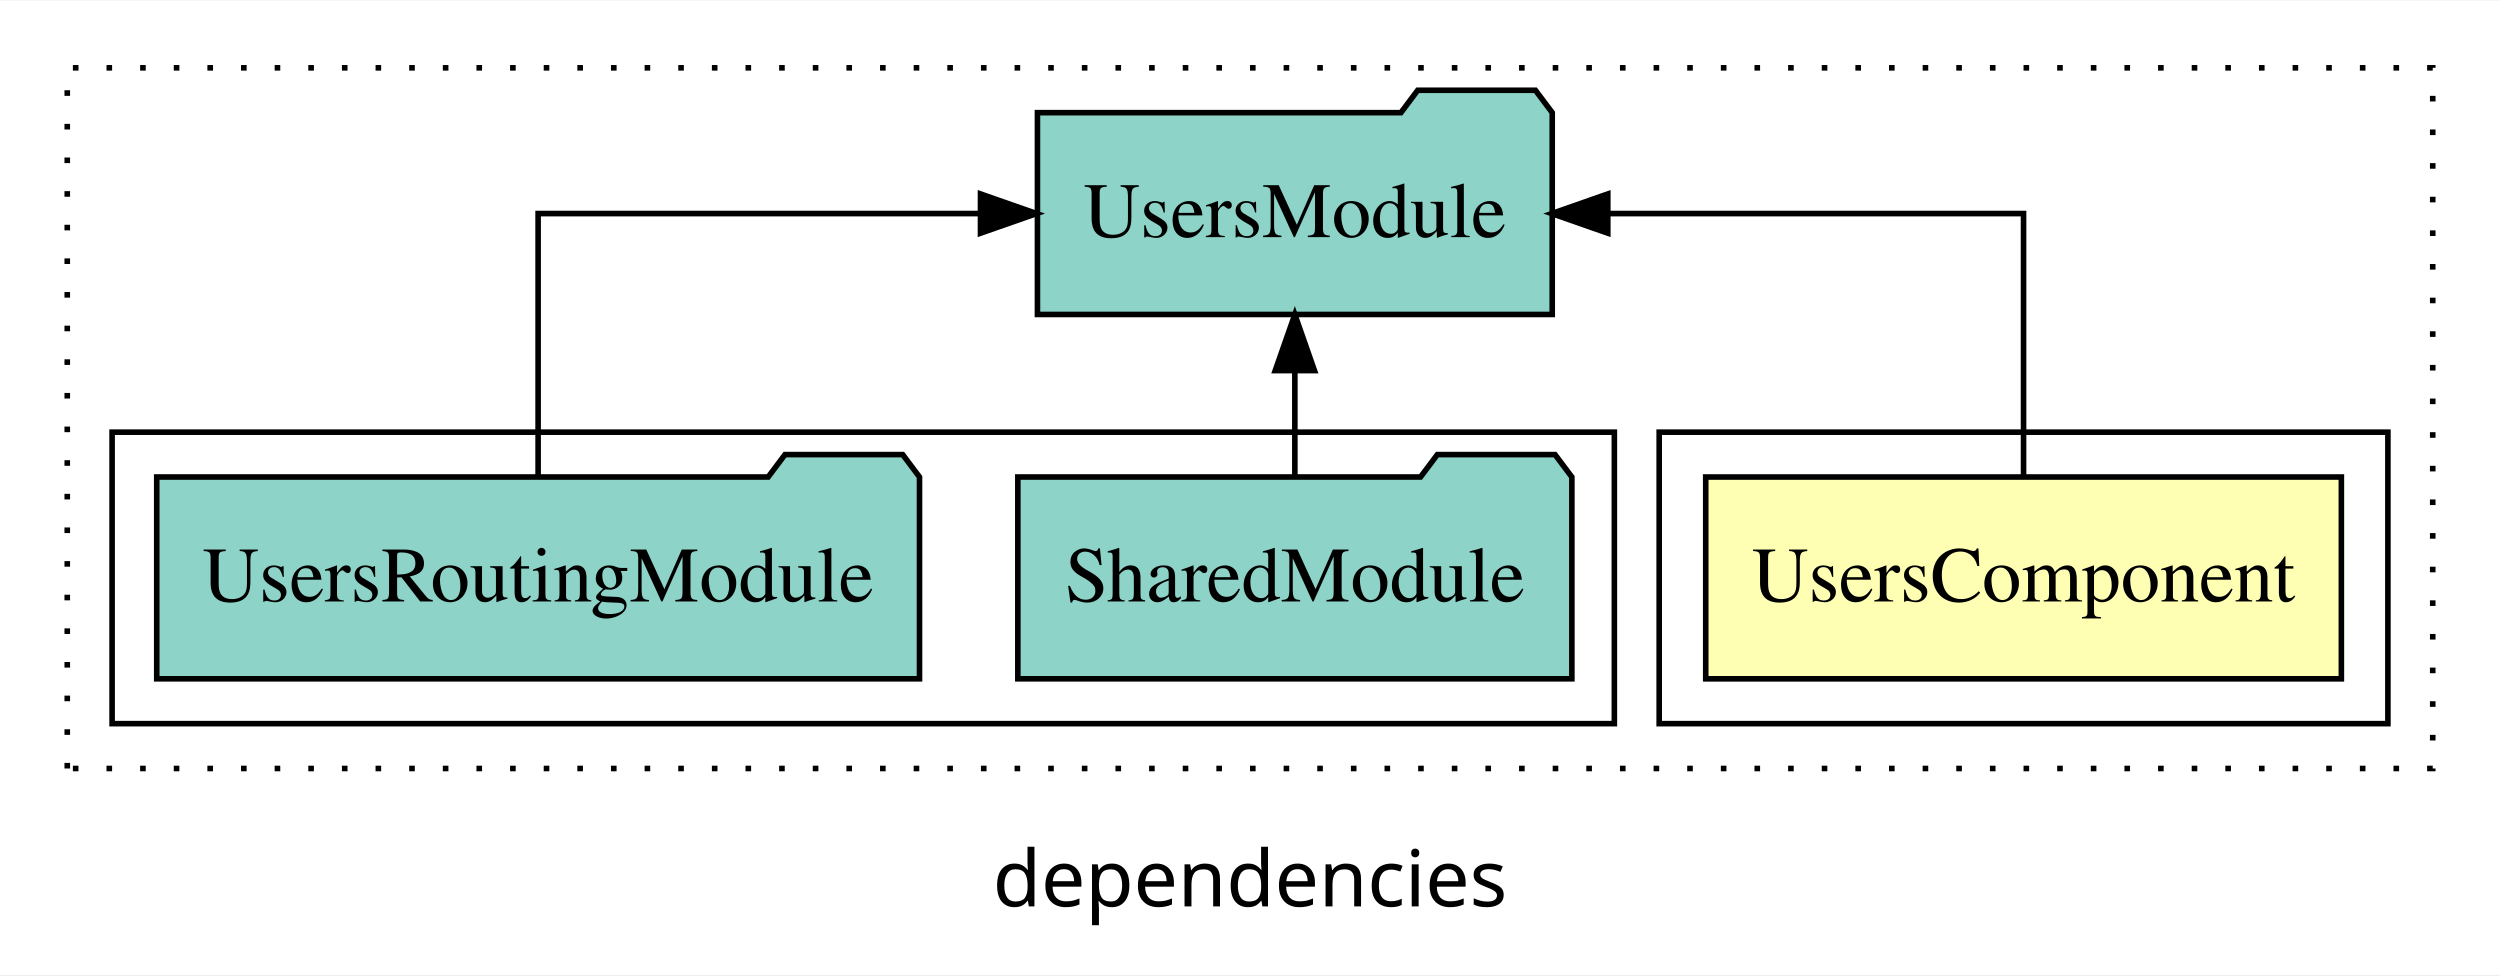
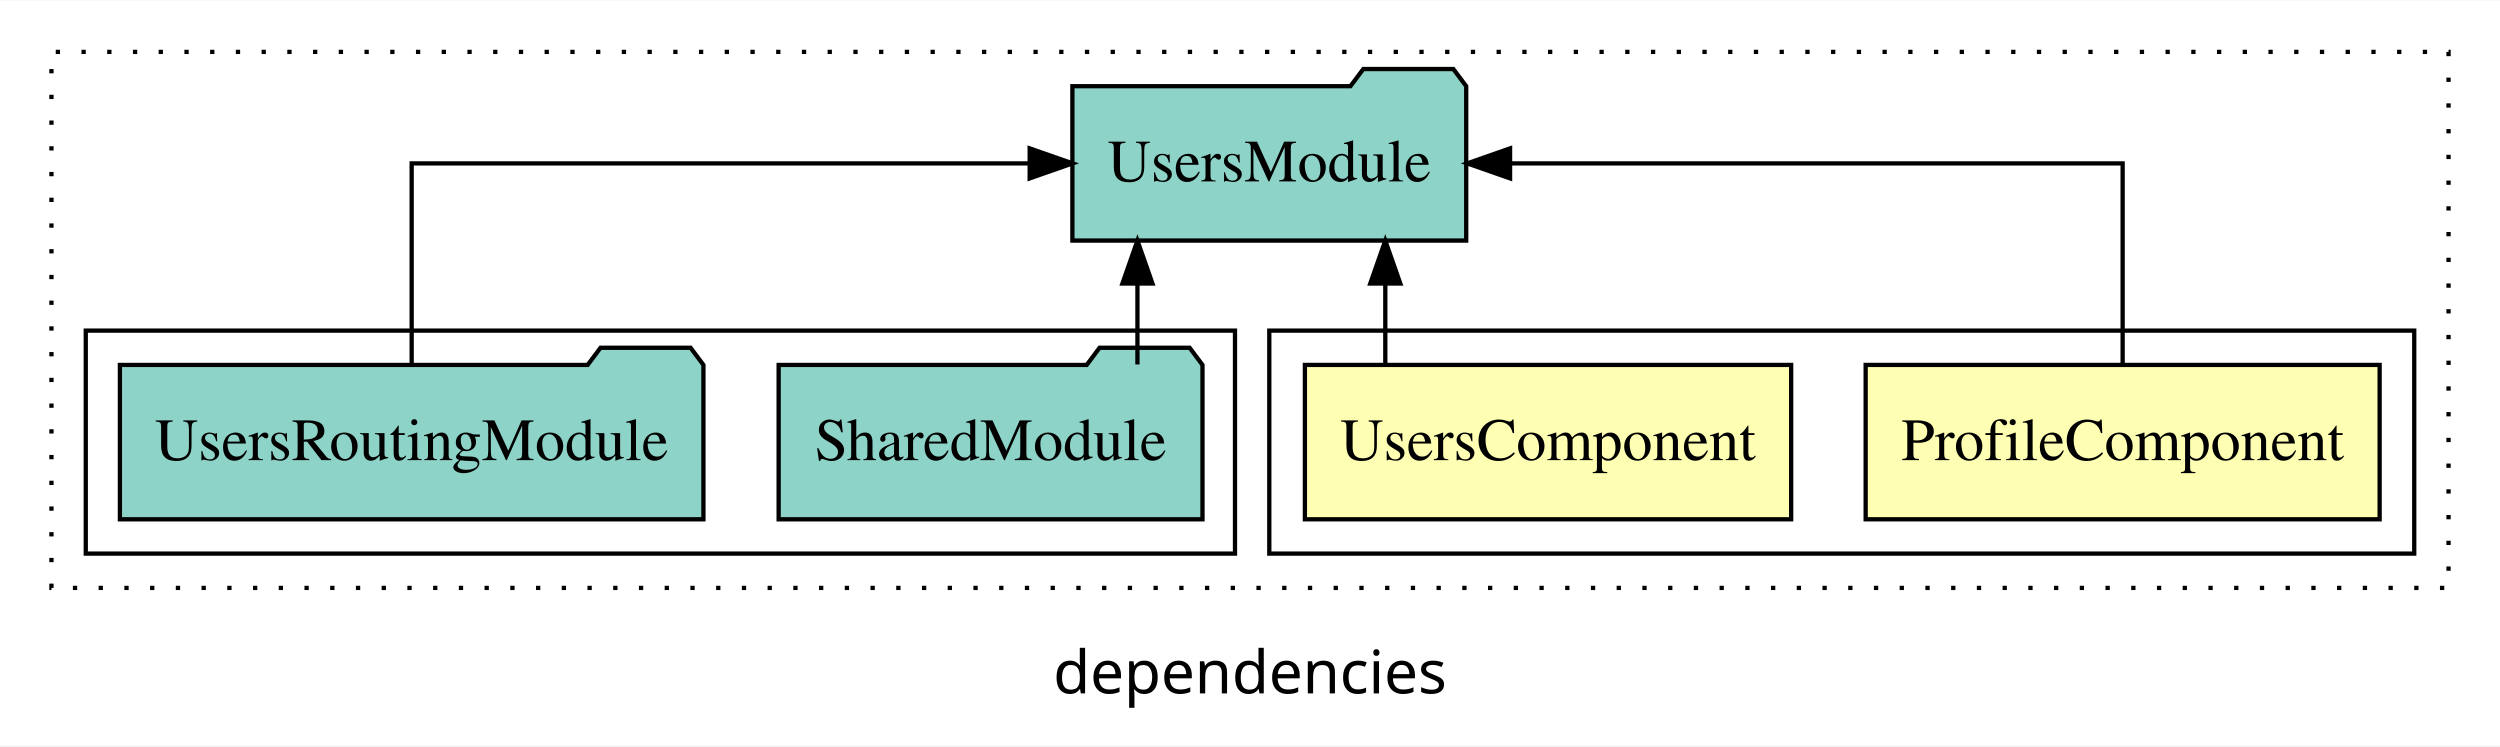
- <svg xmlns="http://www.w3.org/2000/svg" width="446pt" height="174pt" viewBox="0.00 0.00 446.00 173.80">
+ <svg xmlns="http://www.w3.org/2000/svg" width="583pt" height="174pt" viewBox="0.00 0.00 583.00 173.80">
  <g id="graph0" class="graph" transform="scale(1 1) rotate(0) translate(4 169.8)">
-     <polygon fill="white" stroke="transparent" points="-4,4 -4,-169.8 442,-169.8 442,4 -4,4" />
-     <text text-anchor="middle" x="219" y="-8.2" font-family="sans-serif" font-size="14.00">dependencies</text>
+     <polygon fill="white" stroke="transparent" points="-4,4 -4,-169.8 579,-169.8 579,4 -4,4" />
+     <text text-anchor="middle" x="287.5" y="-8.2" font-family="sans-serif" font-size="14.00">dependencies</text>
    <g id="clust1" class="cluster">
-       <polygon fill="none" stroke="black" stroke-dasharray="1,5" points="8,-32.8 8,-157.8 430,-157.8 430,-32.8 8,-32.8" />
+       <polygon fill="none" stroke="black" stroke-dasharray="1,5" points="8,-32.8 8,-157.8 567,-157.8 567,-32.8 8,-32.8" />
    </g>
    <g id="clust2" class="cluster">
-       <polygon fill="none" stroke="black" points="292,-40.8 292,-92.8 422,-92.8 422,-40.8 292,-40.8" />
+       <polygon fill="none" stroke="black" points="292,-40.8 292,-92.8 559,-92.8 559,-40.8 292,-40.8" />
    </g>
-     <g id="clust4" class="cluster">
+     <g id="clust5" class="cluster">
      <polygon fill="none" stroke="black" points="16,-40.8 16,-92.8 284,-92.8 284,-40.8 16,-40.8" />
    </g>
    <g id="node1" class="node">
+       <polygon fill="#ffffb3" stroke="black" points="550.93,-84.8 431.07,-84.8 431.07,-48.8 550.93,-48.8 550.93,-84.8" />
+       <text text-anchor="middle" x="491" y="-62.6" font-family="Times,serif" font-size="14.00">ProfileComponent</text>
+     </g>
+     <g id="node3" class="node">
+       <polygon fill="#8dd3c7" stroke="black" points="337.92,-149.8 334.92,-153.8 313.92,-153.8 310.92,-149.8 246.08,-149.8 246.08,-113.8 337.92,-113.8 337.92,-149.8" />
+       <text text-anchor="middle" x="292" y="-127.6" font-family="Times,serif" font-size="14.00">UsersModule</text>
+     </g>
+     <g id="edge1" class="edge">
+       <path fill="none" stroke="black" d="M491,-84.91C491,-104.14 491,-131.8 491,-131.8 491,-131.8 348.15,-131.8 348.15,-131.8" />
+       <polygon fill="black" stroke="black" points="348.15,-128.3 338.15,-131.8 348.15,-135.3 348.15,-128.3" />
+     </g>
+     <g id="node2" class="node">
      <polygon fill="#ffffb3" stroke="black" points="413.7,-84.8 300.3,-84.8 300.3,-48.8 413.7,-48.8 413.7,-84.8" />
      <text text-anchor="middle" x="357" y="-62.6" font-family="Times,serif" font-size="14.00">UsersComponent</text>
    </g>
-     <g id="node2" class="node">
-       <polygon fill="#8dd3c7" stroke="black" points="272.92,-149.8 269.92,-153.8 248.92,-153.8 245.92,-149.8 181.08,-149.8 181.08,-113.8 272.92,-113.8 272.92,-149.8" />
-       <text text-anchor="middle" x="227" y="-127.6" font-family="Times,serif" font-size="14.00">UsersModule</text>
+     <g id="edge2" class="edge">
+       <path fill="none" stroke="black" d="M319.05,-84.91C319.05,-84.91 319.05,-103.79 319.05,-103.79" />
+       <polygon fill="black" stroke="black" points="315.55,-103.79 319.05,-113.79 322.55,-103.79 315.55,-103.79" />
    </g>
-     <g id="edge1" class="edge">
-       <path fill="none" stroke="black" d="M357,-84.91C357,-104.14 357,-131.8 357,-131.8 357,-131.8 282.83,-131.8 282.83,-131.8" />
-       <polygon fill="black" stroke="black" points="282.83,-128.3 272.83,-131.8 282.83,-135.3 282.83,-128.3" />
-     </g>
-     <g id="node3" class="node">
+     <g id="node4" class="node">
      <polygon fill="#8dd3c7" stroke="black" points="276.42,-84.8 273.42,-88.8 252.42,-88.8 249.42,-84.8 177.58,-84.8 177.58,-48.8 276.42,-48.8 276.42,-84.8" />
      <text text-anchor="middle" x="227" y="-62.6" font-family="Times,serif" font-size="14.00">SharedModule</text>
    </g>
-     <g id="edge2" class="edge">
-       <path fill="none" stroke="black" d="M227,-84.91C227,-84.91 227,-103.79 227,-103.79" />
-       <polygon fill="black" stroke="black" points="223.5,-103.79 227,-113.79 230.5,-103.79 223.5,-103.79" />
+     <g id="edge3" class="edge">
+       <path fill="none" stroke="black" d="M261.25,-84.91C261.25,-84.91 261.25,-103.79 261.25,-103.79" />
+       <polygon fill="black" stroke="black" points="257.75,-103.79 261.25,-113.79 264.75,-103.79 257.75,-103.79" />
    </g>
-     <g id="node4" class="node">
+     <g id="node5" class="node">
      <polygon fill="#8dd3c7" stroke="black" points="160.04,-84.8 157.04,-88.8 136.04,-88.8 133.04,-84.8 23.96,-84.8 23.96,-48.8 160.04,-48.8 160.04,-84.8" />
      <text text-anchor="middle" x="92" y="-62.6" font-family="Times,serif" font-size="14.00">UsersRoutingModule</text>
    </g>
-     <g id="edge3" class="edge">
-       <path fill="none" stroke="black" d="M92,-84.91C92,-104.14 92,-131.8 92,-131.8 92,-131.8 170.92,-131.8 170.92,-131.8" />
-       <polygon fill="black" stroke="black" points="170.92,-135.3 180.92,-131.8 170.92,-128.3 170.92,-135.3" />
+     <g id="edge4" class="edge">
+       <path fill="none" stroke="black" d="M92,-84.91C92,-104.14 92,-131.8 92,-131.8 92,-131.8 236.12,-131.8 236.12,-131.8" />
+       <polygon fill="black" stroke="black" points="236.12,-135.3 246.12,-131.8 236.12,-128.3 236.12,-135.3" />
    </g>
  </g>
</svg>
